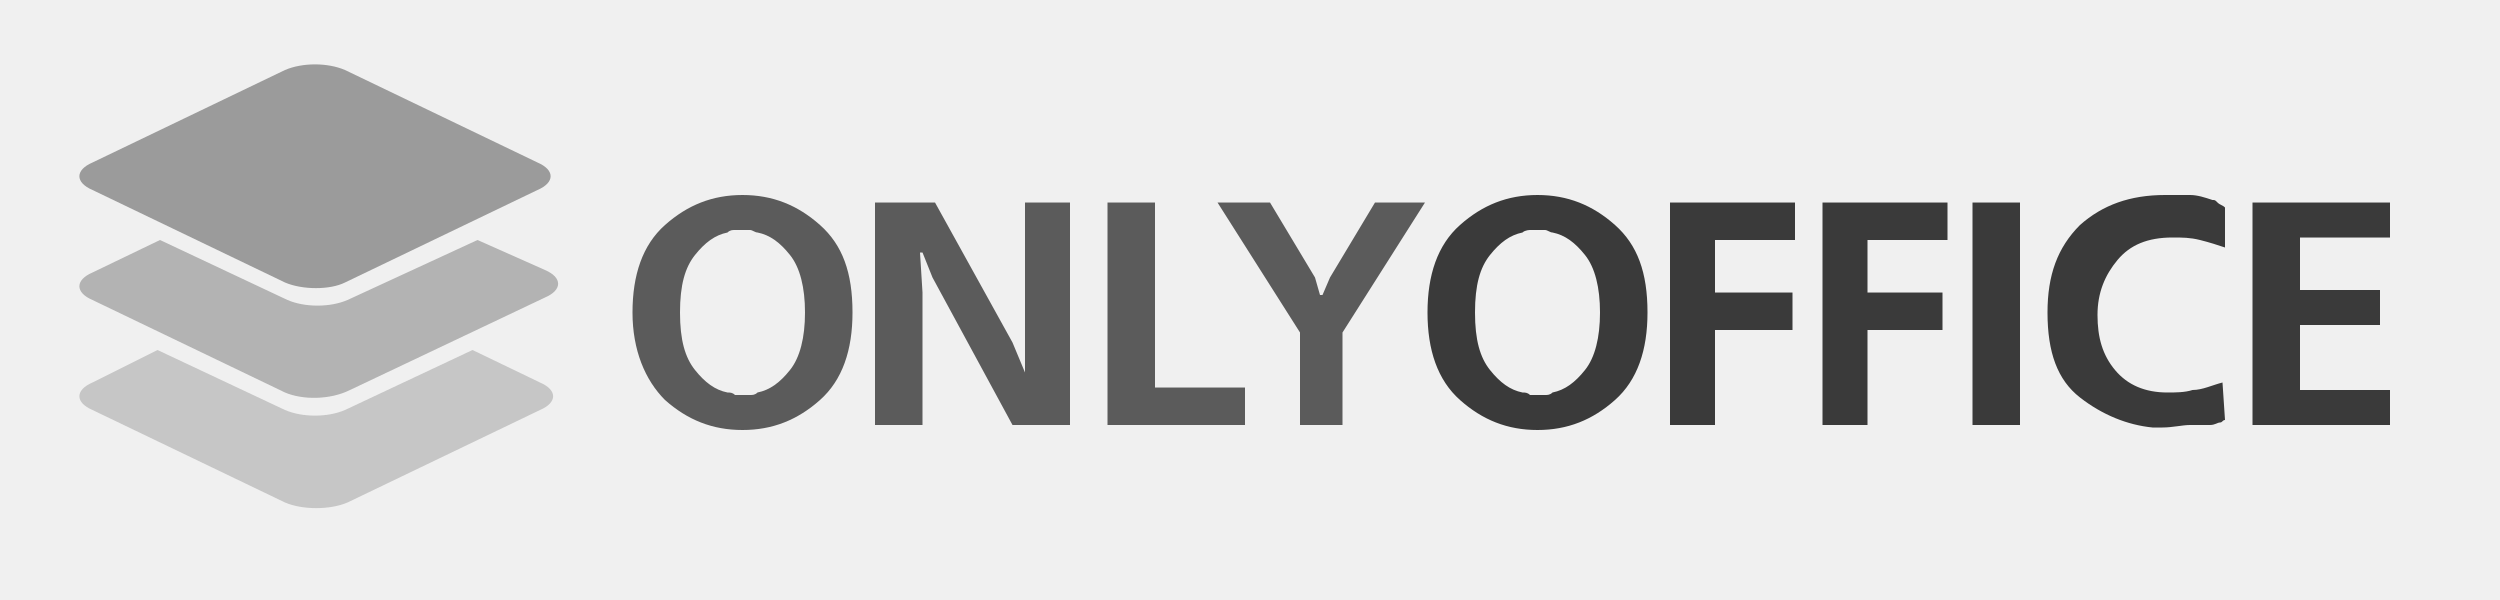
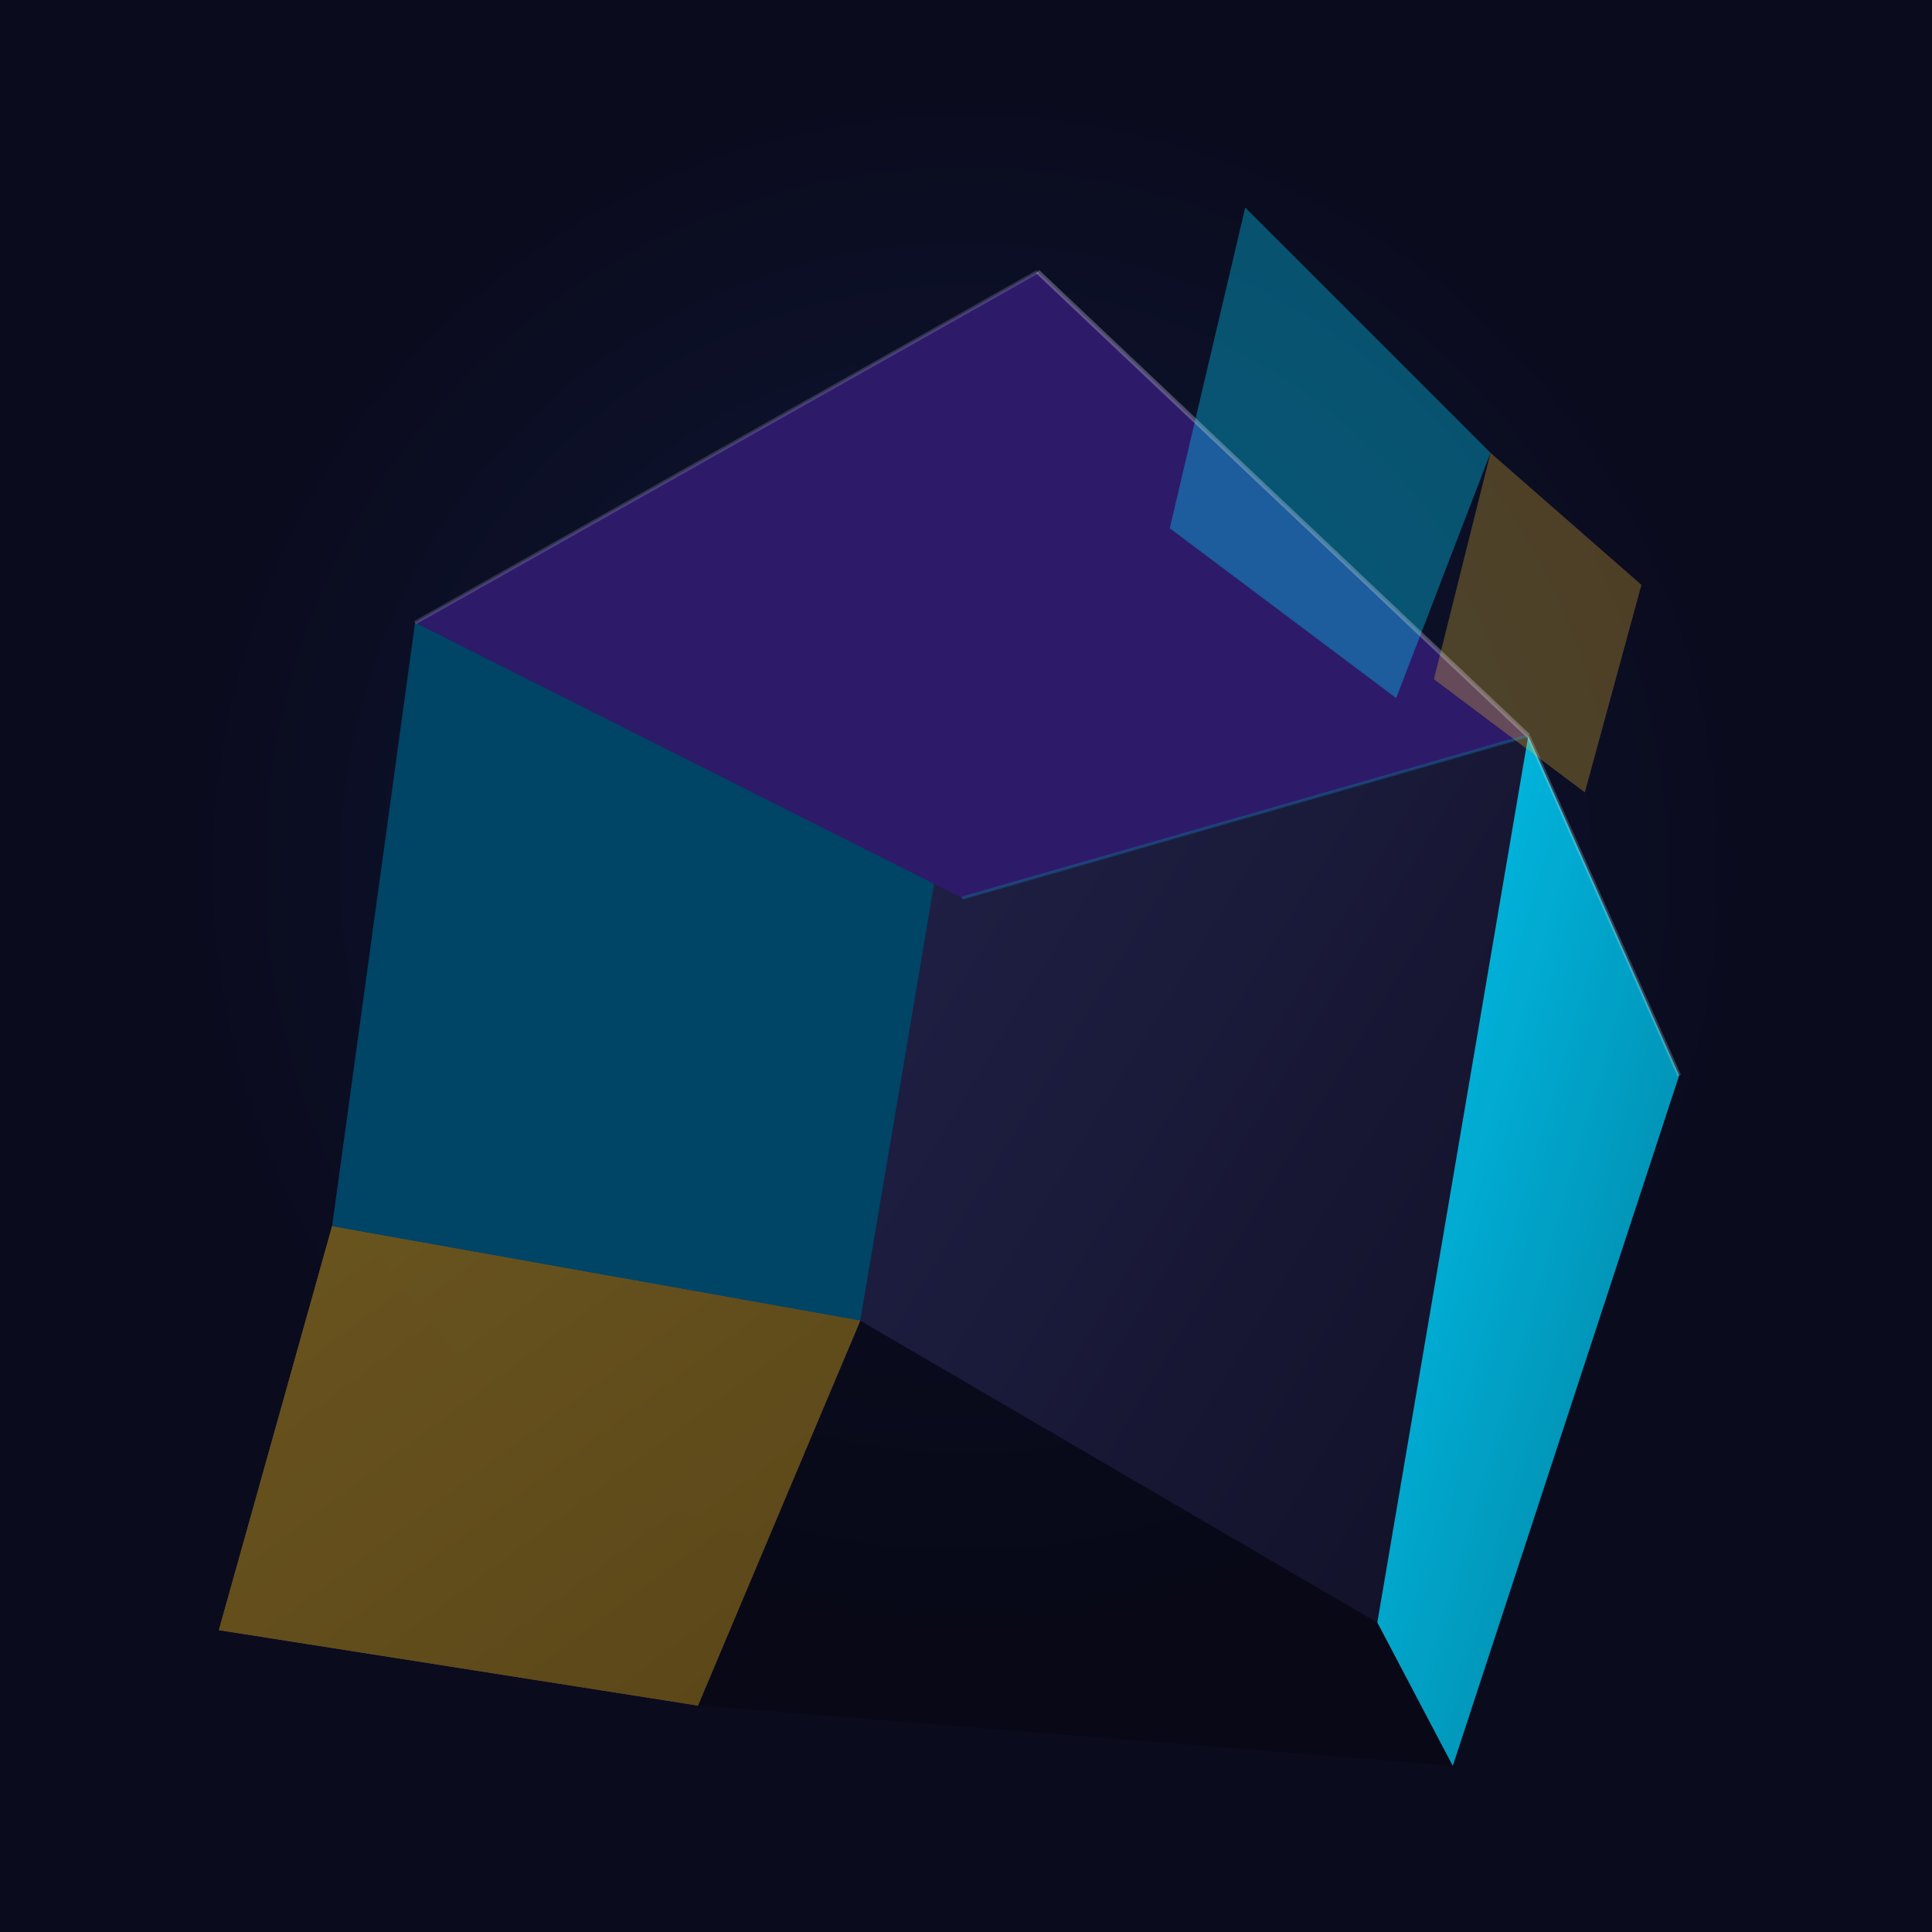
- <svg xmlns="http://www.w3.org/2000/svg" id="Layer_2" viewBox="-4 23 100 24">
-   <style>.st0{fill:#5B5B5B;} .st1{fill:#3A3A3A;} .st2{opacity:0.42;fill:#8C8C8C;enable-background:new ;} .st3{opacity:0.72;fill:#9B9B9B;enable-background:new ;} .st4{fill:#9B9B9B;}</style>
-   <path class="st0" d="M21.3 35.5c0-1.5.4-2.7 1.3-3.5.9-.8 1.9-1.2 3.1-1.2 1.2 0 2.2.4 3.1 1.2.9.8 1.3 1.9 1.3 3.5 0 1.5-.4 2.7-1.3 3.5-.9.8-1.9 1.2-3.1 1.2-1.2 0-2.2-.4-3.1-1.2-.8-.8-1.3-2-1.3-3.5zm1.9 0c0 1.1.2 1.8.6 2.3.4.5.8.8 1.3.9.1 0 .2 0 .3.1h.6c.1 0 .2 0 .3-.1.5-.1.9-.4 1.3-.9s.6-1.3.6-2.3c0-1-.2-1.8-.6-2.3-.4-.5-.8-.8-1.3-.9-.1 0-.2-.1-.3-.1h-.6c-.1 0-.2 0-.3.1-.5.1-.9.4-1.3.9s-.6 1.2-.6 2.3zm7.8-4.4h2.4l3.1 5.6.5 1.2v-6.8h1.8V40h-2.3l-3.2-5.9-.4-1h-.1l.1 1.6V40H31zm9.3 0h1.9v7.4h3.6V40h-5.5zm4.4 0h2.1l1.8 3 .2.7h.1l.3-.7 1.8-3h2l-3.3 5.2V40H48v-3.7z" />
-   <path class="st1" d="M53.1 35.5c0-1.5.4-2.7 1.3-3.5.9-.8 1.9-1.2 3.1-1.2s2.2.4 3.1 1.2c.9.8 1.3 1.9 1.3 3.5 0 1.5-.4 2.7-1.3 3.5-.9.8-1.9 1.2-3.1 1.2-1.2 0-2.2-.4-3.1-1.2-.9-.8-1.3-2-1.3-3.5zm1.9 0c0 1.1.2 1.8.6 2.3.4.5.8.8 1.3.9.1 0 .2 0 .3.1h.6c.1 0 .2 0 .3-.1.5-.1.9-.4 1.3-.9s.6-1.3.6-2.3c0-1-.2-1.8-.6-2.3s-.8-.8-1.3-.9c-.1 0-.2-.1-.3-.1h-.6s-.2 0-.3.1c-.5.1-.9.4-1.3.9s-.6 1.2-.6 2.3zm7.8-4.4h5v1.5h-3.2v2.1h3.1v1.5h-3.1V40h-1.8zm6.1 0h5v1.5h-3.2v2.1h3v1.5h-3V40h-1.8zm6 8.9v-8.9h1.9V40zM85 31.3v1.6c-.3-.1-.6-.2-1-.3s-.7-.1-1.1-.1c-1 0-1.7.3-2.2.9-.5.6-.8 1.3-.8 2.2s.2 1.6.7 2.2c.5.6 1.2.9 2.1.9.3 0 .7 0 1-.1.4 0 .8-.2 1.2-.3l.1 1.5c-.1 0-.1.1-.2.1s-.2.1-.4.1h-.8c-.3 0-.7.1-1.1.1h-.4c-1-.1-2-.5-2.9-1.2-.9-.7-1.3-1.8-1.3-3.4 0-1.5.4-2.6 1.3-3.5.9-.8 2-1.2 3.4-1.2h1c.3 0 .6.1.9.2.1 0 .1 0 .2.1s.2.1.3.2zm1.1-.2h5.5v1.4H88v2.1h3.2V36H88v2.6h3.6V40h-5.5z" />
-   <path class="st2" d="M7.4 43.1l-7.7-3.7c-.7-.3-.7-.8 0-1.1L2.3 37l5.1 2.4c.7.3 1.7.3 2.4 0l5.1-2.4 2.7 1.3c.7.3.7.8 0 1.1l-7.7 3.7c-.7.3-1.8.3-2.5 0z" />
-   <path class="st3" d="M7.4 38.7L-.3 35c-.7-.3-.7-.8 0-1.1l2.7-1.3L7.5 35c.7.3 1.7.3 2.4 0l5.2-2.4 2.7 1.2c.7.3.7.8 0 1.1L10 38.6c-.8.4-1.9.4-2.6.1z" />
-   <path class="st4" d="M7.4 34.3l-7.7-3.7c-.7-.3-.7-.8 0-1.1l7.7-3.7c.7-.3 1.7-.3 2.4 0l7.7 3.7c.7.3.7.8 0 1.1l-7.7 3.7c-.6.3-1.7.3-2.4 0z" />
+ <svg xmlns="http://www.w3.org/2000/svg" width="512" height="512" viewBox="0 0 512 512" version="1.1" id="svg52">
+   <path id="rect2" style="fill:#0b0b1e" d="M 0,0 H 512 V 512 H 0 Z" />
+   <defs id="defs24">
+     <radialGradient id="glow" cx="50%" cy="45%" r="40%">
+       <stop offset="0%" stop-color="#0d1a3a" id="stop4" />
+       <stop offset="100%" stop-color="#0b0b1e" id="stop6" />
+     </radialGradient>
+     <linearGradient id="cyanGrad" x1="0%" y1="0%" x2="100%" y2="100%">
+       <stop offset="0%" stop-color="#00d4ff" id="stop9" />
+       <stop offset="100%" stop-color="#0088aa" id="stop11" />
+     </linearGradient>
+     <linearGradient id="goldGrad" x1="0%" y1="0%" x2="100%" y2="100%">
+       <stop offset="0%" stop-color="#e8b931" id="stop14" />
+       <stop offset="100%" stop-color="#c49520" id="stop16" />
+     </linearGradient>
+     <linearGradient id="indigoGrad" x1="0%" y1="0%" x2="80%" y2="100%">
+       <stop offset="0%" stop-color="#252550" id="stop19" />
+       <stop offset="100%" stop-color="#12122a" id="stop21" />
+     </linearGradient>
+   </defs>
+   <path id="rect26" style="fill:url(#glow)" d="M 0,0 H 512 V 512 H 0 Z" />
+   <path id="polygon28" style="fill:url(#indigoGrad)" d="M 275,72 405,195 365,430 228,350 Z" />
+   <path id="polygon30" style="fill:#004466" d="M 110,165 275,72 228,350 88,325 Z" />
+   <path id="polygon32" style="fill:#2d1b69" d="M 110,165 275,72 405,195 255,238 Z" />
+   <path id="polygon34" style="opacity:0.92;fill:url(#cyanGrad)" d="m 405,195 40,90 -60,183 -20,-38 z" />
+   <path id="polygon36" style="opacity:0.88;fill:url(#goldGrad)" d="M 88,325 228,350 185,452 58,432 Z" />
+   <path id="polygon38" style="opacity:0.35;fill:#00d4ff" d="m 330,55 65,65 -25,65 -60,-45 z" />
+   <path id="polygon40" style="opacity:0.3;fill:#e8b931" d="m 395,120 40,35 -15,55 -40,-30 z" />
+   <path id="line42" style="opacity:0.25;stroke:#ffffff;stroke-width:1.2" d="M 275,72 405,195" />
+   <path id="line44" style="opacity:0.2;stroke:#ffffff" d="m 405,195 40,90" />
+   <path id="line46" style="opacity:0.15;stroke:#ffffff" d="M 275,72 110,165" />
+   <path id="line48" style="opacity:0.2;stroke:#00d4ff;stroke-width:0.8" d="M 405,195 255,238" />
+   <path id="polygon50" style="opacity:0.5;fill:#060610" d="m 88,325 140,25 137,80 20,38 L 185,452 58,432 Z" />
</svg>
